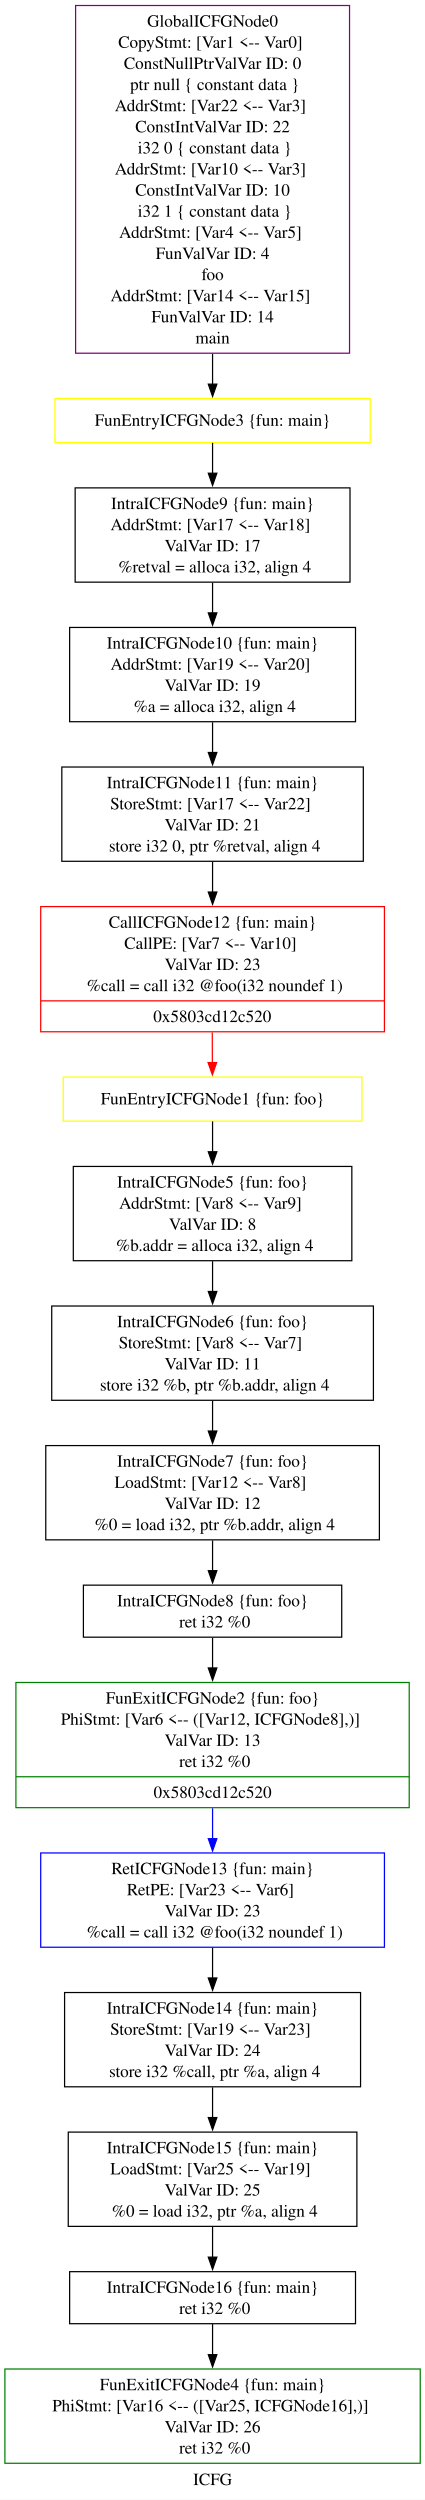
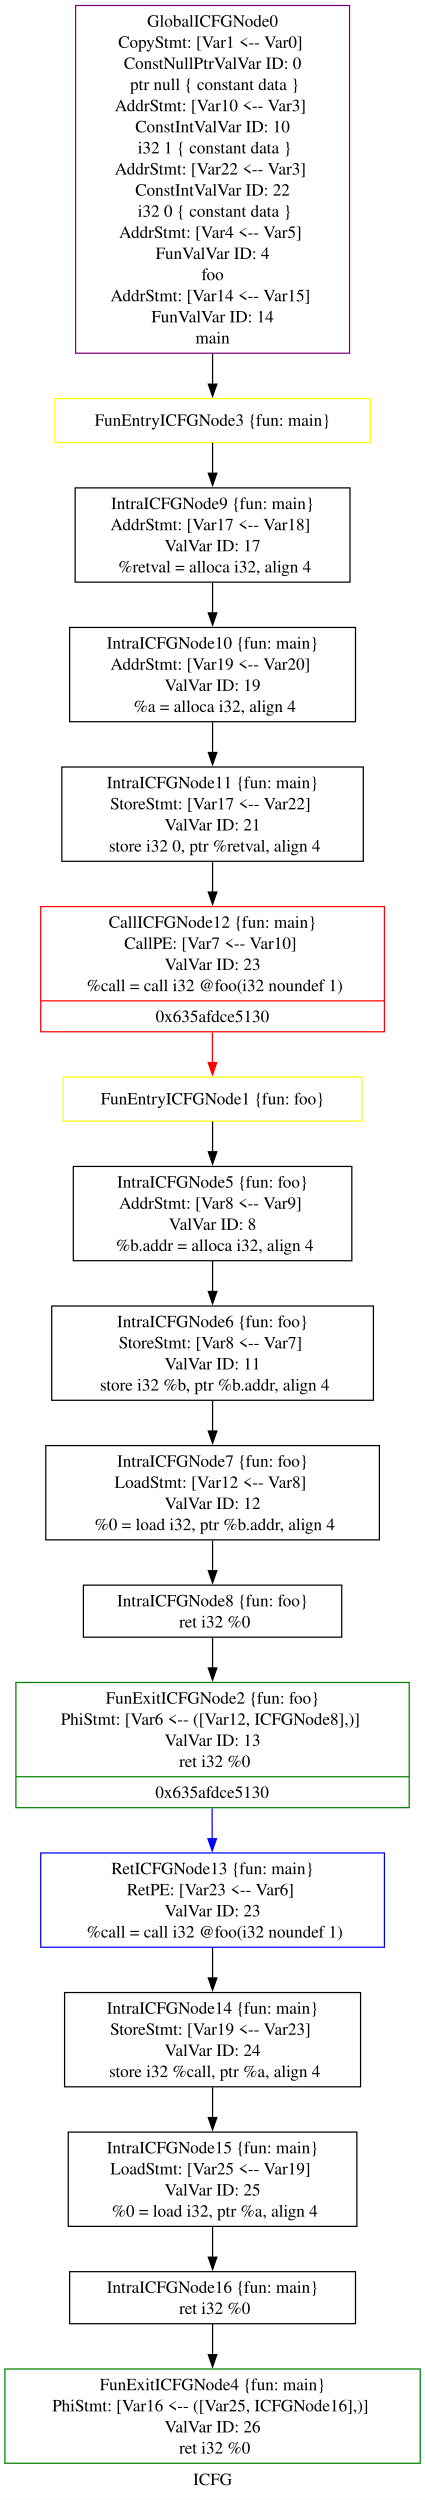
<svg xmlns="http://www.w3.org/2000/svg" width="347pt" height="2042pt" viewBox="0.00 0.00 347.00 2042.00">
  <g id="graph0" class="graph" transform="scale(1 1) rotate(0) translate(4 2037.75)">
    <polygon fill="white" stroke="none" points="-4,4 -4,-2037.75 343.25,-2037.75 343.25,4 -4,4" />
    <text xml:space="preserve" text-anchor="middle" x="169.62" y="-7.95" font-family="Times,serif" font-size="14.00">ICFG</text>
    <g id="node1" class="node">
      <polygon fill="none" stroke="purple" points="57.75,-1749.25 57.75,-2033.25 281.5,-2033.25 281.5,-1749.25 57.75,-1749.25" />
      <text xml:space="preserve" text-anchor="middle" x="169.62" y="-2015.95" font-family="Times,serif" font-size="14.00">GlobalICFGNode0</text>
      <text xml:space="preserve" text-anchor="middle" x="169.62" y="-1998.7" font-family="Times,serif" font-size="14.00">CopyStmt: [Var1 &lt;-- Var0] </text>
      <text xml:space="preserve" text-anchor="middle" x="169.62" y="-1981.45" font-family="Times,serif" font-size="14.00">ConstNullPtrValVar ID: 0</text>
      <text xml:space="preserve" text-anchor="middle" x="169.62" y="-1964.2" font-family="Times,serif" font-size="14.00"> ptr null { constant data }</text>
-       <text xml:space="preserve" text-anchor="middle" x="169.62" y="-1946.95" font-family="Times,serif" font-size="14.00">AddrStmt: [Var22 &lt;-- Var3] </text>
-       <text xml:space="preserve" text-anchor="middle" x="169.62" y="-1929.7" font-family="Times,serif" font-size="14.00">ConstIntValVar ID: 22</text>
-       <text xml:space="preserve" text-anchor="middle" x="169.62" y="-1912.45" font-family="Times,serif" font-size="14.00"> i32 0 { constant data }</text>
-       <text xml:space="preserve" text-anchor="middle" x="169.62" y="-1895.2" font-family="Times,serif" font-size="14.00">AddrStmt: [Var10 &lt;-- Var3] </text>
-       <text xml:space="preserve" text-anchor="middle" x="169.62" y="-1877.95" font-family="Times,serif" font-size="14.00">ConstIntValVar ID: 10</text>
-       <text xml:space="preserve" text-anchor="middle" x="169.62" y="-1860.7" font-family="Times,serif" font-size="14.00"> i32 1 { constant data }</text>
+       <text xml:space="preserve" text-anchor="middle" x="169.62" y="-1946.95" font-family="Times,serif" font-size="14.00">AddrStmt: [Var10 &lt;-- Var3] </text>
+       <text xml:space="preserve" text-anchor="middle" x="169.62" y="-1929.7" font-family="Times,serif" font-size="14.00">ConstIntValVar ID: 10</text>
+       <text xml:space="preserve" text-anchor="middle" x="169.62" y="-1912.45" font-family="Times,serif" font-size="14.00"> i32 1 { constant data }</text>
+       <text xml:space="preserve" text-anchor="middle" x="169.62" y="-1895.2" font-family="Times,serif" font-size="14.00">AddrStmt: [Var22 &lt;-- Var3] </text>
+       <text xml:space="preserve" text-anchor="middle" x="169.62" y="-1877.95" font-family="Times,serif" font-size="14.00">ConstIntValVar ID: 22</text>
+       <text xml:space="preserve" text-anchor="middle" x="169.62" y="-1860.7" font-family="Times,serif" font-size="14.00"> i32 0 { constant data }</text>
      <text xml:space="preserve" text-anchor="middle" x="169.62" y="-1843.45" font-family="Times,serif" font-size="14.00">AddrStmt: [Var4 &lt;-- Var5] </text>
      <text xml:space="preserve" text-anchor="middle" x="169.62" y="-1826.2" font-family="Times,serif" font-size="14.00">FunValVar ID: 4</text>
      <text xml:space="preserve" text-anchor="middle" x="169.62" y="-1808.95" font-family="Times,serif" font-size="14.00">foo</text>
      <text xml:space="preserve" text-anchor="middle" x="169.62" y="-1791.7" font-family="Times,serif" font-size="14.00">AddrStmt: [Var14 &lt;-- Var15] </text>
      <text xml:space="preserve" text-anchor="middle" x="169.62" y="-1774.45" font-family="Times,serif" font-size="14.00">FunValVar ID: 14</text>
      <text xml:space="preserve" text-anchor="middle" x="169.62" y="-1757.2" font-family="Times,serif" font-size="14.00">main</text>
    </g>
    <g id="node2" class="node">
      <polygon fill="none" stroke="yellow" points="40.88,-1676.25 40.88,-1712.25 298.38,-1712.25 298.38,-1676.25 40.88,-1676.25" />
      <text xml:space="preserve" text-anchor="middle" x="169.62" y="-1689.95" font-family="Times,serif" font-size="14.00">FunEntryICFGNode3 {fun: main}</text>
    </g>
    <g id="edge1" class="edge">
      <path fill="none" stroke="black" d="M169.62,-1748.79C169.62,-1739.67 169.62,-1731.2 169.62,-1723.81" />
      <polygon fill="black" stroke="black" points="173.13,-1723.99 169.63,-1713.99 166.13,-1723.99 173.13,-1723.99" />
    </g>
    <g id="node7" class="node">
      <polygon fill="none" stroke="black" points="57.38,-1562.25 57.38,-1639.25 281.88,-1639.25 281.88,-1562.25 57.38,-1562.25" />
      <text xml:space="preserve" text-anchor="middle" x="169.62" y="-1621.95" font-family="Times,serif" font-size="14.00">IntraICFGNode9 {fun: main}</text>
      <text xml:space="preserve" text-anchor="middle" x="169.62" y="-1604.7" font-family="Times,serif" font-size="14.00">AddrStmt: [Var17 &lt;-- Var18] </text>
      <text xml:space="preserve" text-anchor="middle" x="169.62" y="-1587.45" font-family="Times,serif" font-size="14.00">ValVar ID: 17</text>
      <text xml:space="preserve" text-anchor="middle" x="169.62" y="-1570.2" font-family="Times,serif" font-size="14.00"> %retval = alloca i32, align 4</text>
    </g>
    <g id="edge4" class="edge">
      <path fill="none" stroke="black" d="M169.62,-1676.04C169.62,-1668.83 169.62,-1660.05 169.62,-1651.09" />
      <polygon fill="black" stroke="black" points="173.13,-1651.25 169.63,-1641.25 166.13,-1651.25 173.13,-1651.25" />
    </g>
    <g id="node3" class="node">
      <polygon fill="none" stroke="yellow" points="47.62,-1122 47.62,-1158 291.62,-1158 291.62,-1122 47.62,-1122" />
      <text xml:space="preserve" text-anchor="middle" x="169.62" y="-1135.7" font-family="Times,serif" font-size="14.00">FunEntryICFGNode1 {fun: foo}</text>
    </g>
    <g id="node4" class="node">
      <polygon fill="none" stroke="black" points="55.88,-1008 55.88,-1085 283.38,-1085 283.38,-1008 55.88,-1008" />
      <text xml:space="preserve" text-anchor="middle" x="169.62" y="-1067.7" font-family="Times,serif" font-size="14.00">IntraICFGNode5 {fun: foo}</text>
      <text xml:space="preserve" text-anchor="middle" x="169.62" y="-1050.45" font-family="Times,serif" font-size="14.00">AddrStmt: [Var8 &lt;-- Var9] </text>
      <text xml:space="preserve" text-anchor="middle" x="169.62" y="-1033.2" font-family="Times,serif" font-size="14.00">ValVar ID: 8</text>
      <text xml:space="preserve" text-anchor="middle" x="169.62" y="-1015.95" font-family="Times,serif" font-size="14.00"> %b.addr = alloca i32, align 4</text>
    </g>
    <g id="edge2" class="edge">
      <path fill="none" stroke="black" d="M169.62,-1121.79C169.62,-1114.58 169.62,-1105.8 169.62,-1096.84" />
      <polygon fill="black" stroke="black" points="173.13,-1097 169.63,-1087 166.13,-1097 173.13,-1097" />
    </g>
    <g id="node9" class="node">
      <polygon fill="none" stroke="black" points="38.25,-894 38.25,-971 301,-971 301,-894 38.25,-894" />
      <text xml:space="preserve" text-anchor="middle" x="169.62" y="-953.7" font-family="Times,serif" font-size="14.00">IntraICFGNode6 {fun: foo}</text>
      <text xml:space="preserve" text-anchor="middle" x="169.62" y="-936.45" font-family="Times,serif" font-size="14.00">StoreStmt: [Var8 &lt;-- Var7] </text>
      <text xml:space="preserve" text-anchor="middle" x="169.62" y="-919.2" font-family="Times,serif" font-size="14.00">ValVar ID: 11</text>
      <text xml:space="preserve" text-anchor="middle" x="169.62" y="-901.95" font-family="Times,serif" font-size="14.00"> store i32 %b, ptr %b.addr, align 4</text>
    </g>
    <g id="edge5" class="edge">
      <path fill="none" stroke="black" d="M169.62,-1007.58C169.62,-999.65 169.62,-991.17 169.62,-982.88" />
      <polygon fill="black" stroke="black" points="173.13,-982.89 169.63,-972.89 166.13,-982.89 173.13,-982.89" />
    </g>
    <g id="node5" class="node">
      <polygon fill="none" stroke="green" points="9,-561.25 9,-663.5 330.25,-663.5 330.25,-561.25 9,-561.25" />
      <text xml:space="preserve" text-anchor="middle" x="169.62" y="-646.2" font-family="Times,serif" font-size="14.00">FunExitICFGNode2 {fun: foo}</text>
      <text xml:space="preserve" text-anchor="middle" x="169.62" y="-628.95" font-family="Times,serif" font-size="14.00">PhiStmt: [Var6 &lt;-- ([Var12, ICFGNode8],)] </text>
      <text xml:space="preserve" text-anchor="middle" x="169.62" y="-611.7" font-family="Times,serif" font-size="14.00">ValVar ID: 13</text>
      <text xml:space="preserve" text-anchor="middle" x="169.62" y="-594.45" font-family="Times,serif" font-size="14.00"> ret i32 %0</text>
      <polyline fill="none" stroke="green" points="9,-586.5 330.25,-586.5" />
-       <text xml:space="preserve" text-anchor="middle" x="169.62" y="-569.2" font-family="Times,serif" font-size="14.00">0x5803cd12c520</text>
+       <text xml:space="preserve" text-anchor="middle" x="169.25" y="-569.2" font-family="Times,serif" font-size="14.00">0x635afdce5130</text>
    </g>
    <g id="node6" class="node">
      <polygon fill="none" stroke="blue" points="29.25,-447.25 29.25,-524.25 310,-524.25 310,-447.25 29.25,-447.25" />
      <text xml:space="preserve" text-anchor="middle" x="169.62" y="-506.95" font-family="Times,serif" font-size="14.00">RetICFGNode13 {fun: main}</text>
      <text xml:space="preserve" text-anchor="middle" x="169.62" y="-489.7" font-family="Times,serif" font-size="14.00">RetPE: [Var23 &lt;-- Var6] </text>
      <text xml:space="preserve" text-anchor="middle" x="169.62" y="-472.45" font-family="Times,serif" font-size="14.00">ValVar ID: 23</text>
      <text xml:space="preserve" text-anchor="middle" x="169.62" y="-455.2" font-family="Times,serif" font-size="14.00"> %call = call i32 @foo(i32 noundef 1)</text>
    </g>
    <g id="edge3" class="edge">
-       <path fill="none" stroke="blue" d="M169.62,-560.75C169.62,-552.72 169.62,-544.19 169.62,-535.9" />
-       <polygon fill="blue" stroke="blue" points="173.13,-535.91 169.63,-525.91 166.13,-535.91 173.13,-535.91" />
+       <path fill="none" stroke="blue" d="M169.25,-560.75C169.25,-552.72 169.27,-544.19 169.31,-535.9" />
+       <polygon fill="blue" stroke="blue" points="172.81,-535.93 169.35,-525.91 165.81,-535.89 172.81,-535.93" />
    </g>
    <g id="node15" class="node">
      <polygon fill="none" stroke="black" points="48.75,-333.25 48.75,-410.25 290.5,-410.25 290.5,-333.25 48.75,-333.25" />
      <text xml:space="preserve" text-anchor="middle" x="169.62" y="-392.95" font-family="Times,serif" font-size="14.00">IntraICFGNode14 {fun: main}</text>
      <text xml:space="preserve" text-anchor="middle" x="169.62" y="-375.7" font-family="Times,serif" font-size="14.00">StoreStmt: [Var19 &lt;-- Var23] </text>
      <text xml:space="preserve" text-anchor="middle" x="169.62" y="-358.45" font-family="Times,serif" font-size="14.00">ValVar ID: 24</text>
      <text xml:space="preserve" text-anchor="middle" x="169.62" y="-341.2" font-family="Times,serif" font-size="14.00"> store i32 %call, ptr %a, align 4</text>
    </g>
    <g id="edge13" class="edge">
      <path fill="none" stroke="black" d="M169.62,-446.83C169.62,-438.9 169.62,-430.42 169.62,-422.13" />
      <polygon fill="black" stroke="black" points="173.13,-422.14 169.63,-412.14 166.13,-422.14 173.13,-422.14" />
    </g>
    <g id="node12" class="node">
      <polygon fill="none" stroke="black" points="52.88,-1448.25 52.88,-1525.25 286.38,-1525.25 286.38,-1448.25 52.88,-1448.25" />
      <text xml:space="preserve" text-anchor="middle" x="169.62" y="-1507.95" font-family="Times,serif" font-size="14.00">IntraICFGNode10 {fun: main}</text>
      <text xml:space="preserve" text-anchor="middle" x="169.62" y="-1490.7" font-family="Times,serif" font-size="14.00">AddrStmt: [Var19 &lt;-- Var20] </text>
      <text xml:space="preserve" text-anchor="middle" x="169.62" y="-1473.45" font-family="Times,serif" font-size="14.00">ValVar ID: 19</text>
      <text xml:space="preserve" text-anchor="middle" x="169.62" y="-1456.2" font-family="Times,serif" font-size="14.00"> %a = alloca i32, align 4</text>
    </g>
    <g id="edge9" class="edge">
      <path fill="none" stroke="black" d="M169.62,-1561.83C169.62,-1553.9 169.62,-1545.42 169.62,-1537.13" />
      <polygon fill="black" stroke="black" points="173.13,-1537.14 169.63,-1527.14 166.13,-1537.14 173.13,-1537.14" />
    </g>
    <g id="node8" class="node">
      <polygon fill="none" stroke="green" points="0,-25.75 0,-102.75 339.25,-102.75 339.25,-25.75 0,-25.75" />
      <text xml:space="preserve" text-anchor="middle" x="169.62" y="-85.45" font-family="Times,serif" font-size="14.00">FunExitICFGNode4 {fun: main}</text>
      <text xml:space="preserve" text-anchor="middle" x="169.62" y="-68.2" font-family="Times,serif" font-size="14.00">PhiStmt: [Var16 &lt;-- ([Var25, ICFGNode16],)] </text>
      <text xml:space="preserve" text-anchor="middle" x="169.62" y="-50.95" font-family="Times,serif" font-size="14.00">ValVar ID: 26</text>
      <text xml:space="preserve" text-anchor="middle" x="169.62" y="-33.7" font-family="Times,serif" font-size="14.00"> ret i32 %0</text>
    </g>
    <g id="node10" class="node">
      <polygon fill="none" stroke="black" points="33.38,-780 33.38,-857 305.88,-857 305.88,-780 33.38,-780" />
      <text xml:space="preserve" text-anchor="middle" x="169.62" y="-839.7" font-family="Times,serif" font-size="14.00">IntraICFGNode7 {fun: foo}</text>
      <text xml:space="preserve" text-anchor="middle" x="169.62" y="-822.45" font-family="Times,serif" font-size="14.00">LoadStmt: [Var12 &lt;-- Var8] </text>
      <text xml:space="preserve" text-anchor="middle" x="169.62" y="-805.2" font-family="Times,serif" font-size="14.00">ValVar ID: 12</text>
      <text xml:space="preserve" text-anchor="middle" x="169.62" y="-787.95" font-family="Times,serif" font-size="14.00"> %0 = load i32, ptr %b.addr, align 4</text>
    </g>
    <g id="edge6" class="edge">
      <path fill="none" stroke="black" d="M169.62,-893.58C169.62,-885.65 169.62,-877.17 169.62,-868.88" />
      <polygon fill="black" stroke="black" points="173.13,-868.89 169.63,-858.89 166.13,-868.89 173.13,-868.89" />
    </g>
    <g id="node11" class="node">
      <polygon fill="none" stroke="black" points="64.12,-700.5 64.12,-743 275.12,-743 275.12,-700.5 64.12,-700.5" />
      <text xml:space="preserve" text-anchor="middle" x="169.62" y="-725.7" font-family="Times,serif" font-size="14.00">IntraICFGNode8 {fun: foo}</text>
      <text xml:space="preserve" text-anchor="middle" x="169.62" y="-708.45" font-family="Times,serif" font-size="14.00"> ret i32 %0</text>
    </g>
    <g id="edge7" class="edge">
      <path fill="none" stroke="black" d="M169.62,-779.51C169.62,-771.3 169.62,-762.71 169.62,-754.76" />
      <polygon fill="black" stroke="black" points="173.13,-754.84 169.63,-744.84 166.13,-754.84 173.13,-754.84" />
    </g>
    <g id="edge8" class="edge">
      <path fill="none" stroke="black" d="M169.62,-700.05C169.62,-692.76 169.62,-684.16 169.62,-675.24" />
      <polygon fill="black" stroke="black" points="173.13,-675.37 169.63,-665.37 166.13,-675.37 173.13,-675.37" />
    </g>
    <g id="node13" class="node">
      <polygon fill="none" stroke="black" points="46.5,-1334.25 46.5,-1411.25 292.75,-1411.25 292.75,-1334.25 46.5,-1334.25" />
      <text xml:space="preserve" text-anchor="middle" x="169.62" y="-1393.95" font-family="Times,serif" font-size="14.00">IntraICFGNode11 {fun: main}</text>
      <text xml:space="preserve" text-anchor="middle" x="169.62" y="-1376.7" font-family="Times,serif" font-size="14.00">StoreStmt: [Var17 &lt;-- Var22] </text>
      <text xml:space="preserve" text-anchor="middle" x="169.62" y="-1359.45" font-family="Times,serif" font-size="14.00">ValVar ID: 21</text>
      <text xml:space="preserve" text-anchor="middle" x="169.62" y="-1342.2" font-family="Times,serif" font-size="14.00"> store i32 0, ptr %retval, align 4</text>
    </g>
    <g id="edge10" class="edge">
      <path fill="none" stroke="black" d="M169.62,-1447.83C169.62,-1439.9 169.62,-1431.42 169.62,-1423.13" />
      <polygon fill="black" stroke="black" points="173.13,-1423.14 169.63,-1413.14 166.13,-1423.14 173.13,-1423.14" />
    </g>
    <g id="node14" class="node">
      <polygon fill="none" stroke="red" points="29.25,-1195 29.25,-1297.25 310,-1297.25 310,-1195 29.25,-1195" />
      <text xml:space="preserve" text-anchor="middle" x="169.62" y="-1279.95" font-family="Times,serif" font-size="14.00">CallICFGNode12 {fun: main}</text>
      <text xml:space="preserve" text-anchor="middle" x="169.62" y="-1262.7" font-family="Times,serif" font-size="14.00">CallPE: [Var7 &lt;-- Var10] </text>
      <text xml:space="preserve" text-anchor="middle" x="169.62" y="-1245.45" font-family="Times,serif" font-size="14.00">ValVar ID: 23</text>
      <text xml:space="preserve" text-anchor="middle" x="169.62" y="-1228.2" font-family="Times,serif" font-size="14.00"> %call = call i32 @foo(i32 noundef 1)</text>
      <polyline fill="none" stroke="red" points="29.25,-1220.25 310,-1220.25" />
-       <text xml:space="preserve" text-anchor="middle" x="169.38" y="-1202.95" font-family="Times,serif" font-size="14.00">0x5803cd12c520</text>
+       <text xml:space="preserve" text-anchor="middle" x="169.5" y="-1202.95" font-family="Times,serif" font-size="14.00">0x635afdce5130</text>
    </g>
    <g id="edge11" class="edge">
      <path fill="none" stroke="black" d="M169.62,-1334.02C169.62,-1326.05 169.62,-1317.44 169.62,-1308.85" />
      <polygon fill="black" stroke="black" points="173.13,-1309.13 169.63,-1299.13 166.13,-1309.13 173.13,-1309.13" />
    </g>
    <g id="edge12" class="edge">
-       <path fill="none" stroke="red" d="M169.38,-1194.5C169.38,-1186.48 169.4,-1177.79 169.44,-1169.78" />
-       <polygon fill="red" stroke="red" points="172.94,-1169.88 169.49,-1159.86 165.94,-1169.84 172.94,-1169.88" />
+       <path fill="none" stroke="red" d="M169.5,-1194.5C169.5,-1186.48 169.51,-1177.79 169.53,-1169.78" />
+       <polygon fill="red" stroke="red" points="173.03,-1169.87 169.56,-1159.86 166.03,-1169.85 173.03,-1169.87" />
    </g>
    <g id="node16" class="node">
      <polygon fill="none" stroke="black" points="51.75,-219.25 51.75,-296.25 287.5,-296.25 287.5,-219.25 51.75,-219.25" />
      <text xml:space="preserve" text-anchor="middle" x="169.62" y="-278.95" font-family="Times,serif" font-size="14.00">IntraICFGNode15 {fun: main}</text>
      <text xml:space="preserve" text-anchor="middle" x="169.62" y="-261.7" font-family="Times,serif" font-size="14.00">LoadStmt: [Var25 &lt;-- Var19] </text>
      <text xml:space="preserve" text-anchor="middle" x="169.62" y="-244.45" font-family="Times,serif" font-size="14.00">ValVar ID: 25</text>
      <text xml:space="preserve" text-anchor="middle" x="169.62" y="-227.2" font-family="Times,serif" font-size="14.00"> %0 = load i32, ptr %a, align 4</text>
    </g>
    <g id="edge14" class="edge">
      <path fill="none" stroke="black" d="M169.62,-332.83C169.62,-324.9 169.62,-316.42 169.62,-308.13" />
      <polygon fill="black" stroke="black" points="173.13,-308.14 169.63,-298.14 166.13,-308.14 173.13,-308.14" />
    </g>
    <g id="node17" class="node">
      <polygon fill="none" stroke="black" points="52.88,-139.75 52.88,-182.25 286.38,-182.25 286.38,-139.75 52.88,-139.75" />
      <text xml:space="preserve" text-anchor="middle" x="169.62" y="-164.95" font-family="Times,serif" font-size="14.00">IntraICFGNode16 {fun: main}</text>
      <text xml:space="preserve" text-anchor="middle" x="169.62" y="-147.7" font-family="Times,serif" font-size="14.00"> ret i32 %0</text>
    </g>
    <g id="edge15" class="edge">
      <path fill="none" stroke="black" d="M169.62,-218.76C169.62,-210.55 169.62,-201.96 169.62,-194.01" />
      <polygon fill="black" stroke="black" points="173.13,-194.09 169.63,-184.09 166.13,-194.09 173.13,-194.09" />
    </g>
    <g id="edge16" class="edge">
      <path fill="none" stroke="black" d="M169.62,-139.44C169.62,-131.94 169.62,-123.1 169.62,-114.19" />
      <polygon fill="black" stroke="black" points="173.13,-114.47 169.63,-104.47 166.13,-114.47 173.13,-114.47" />
    </g>
  </g>
</svg>
